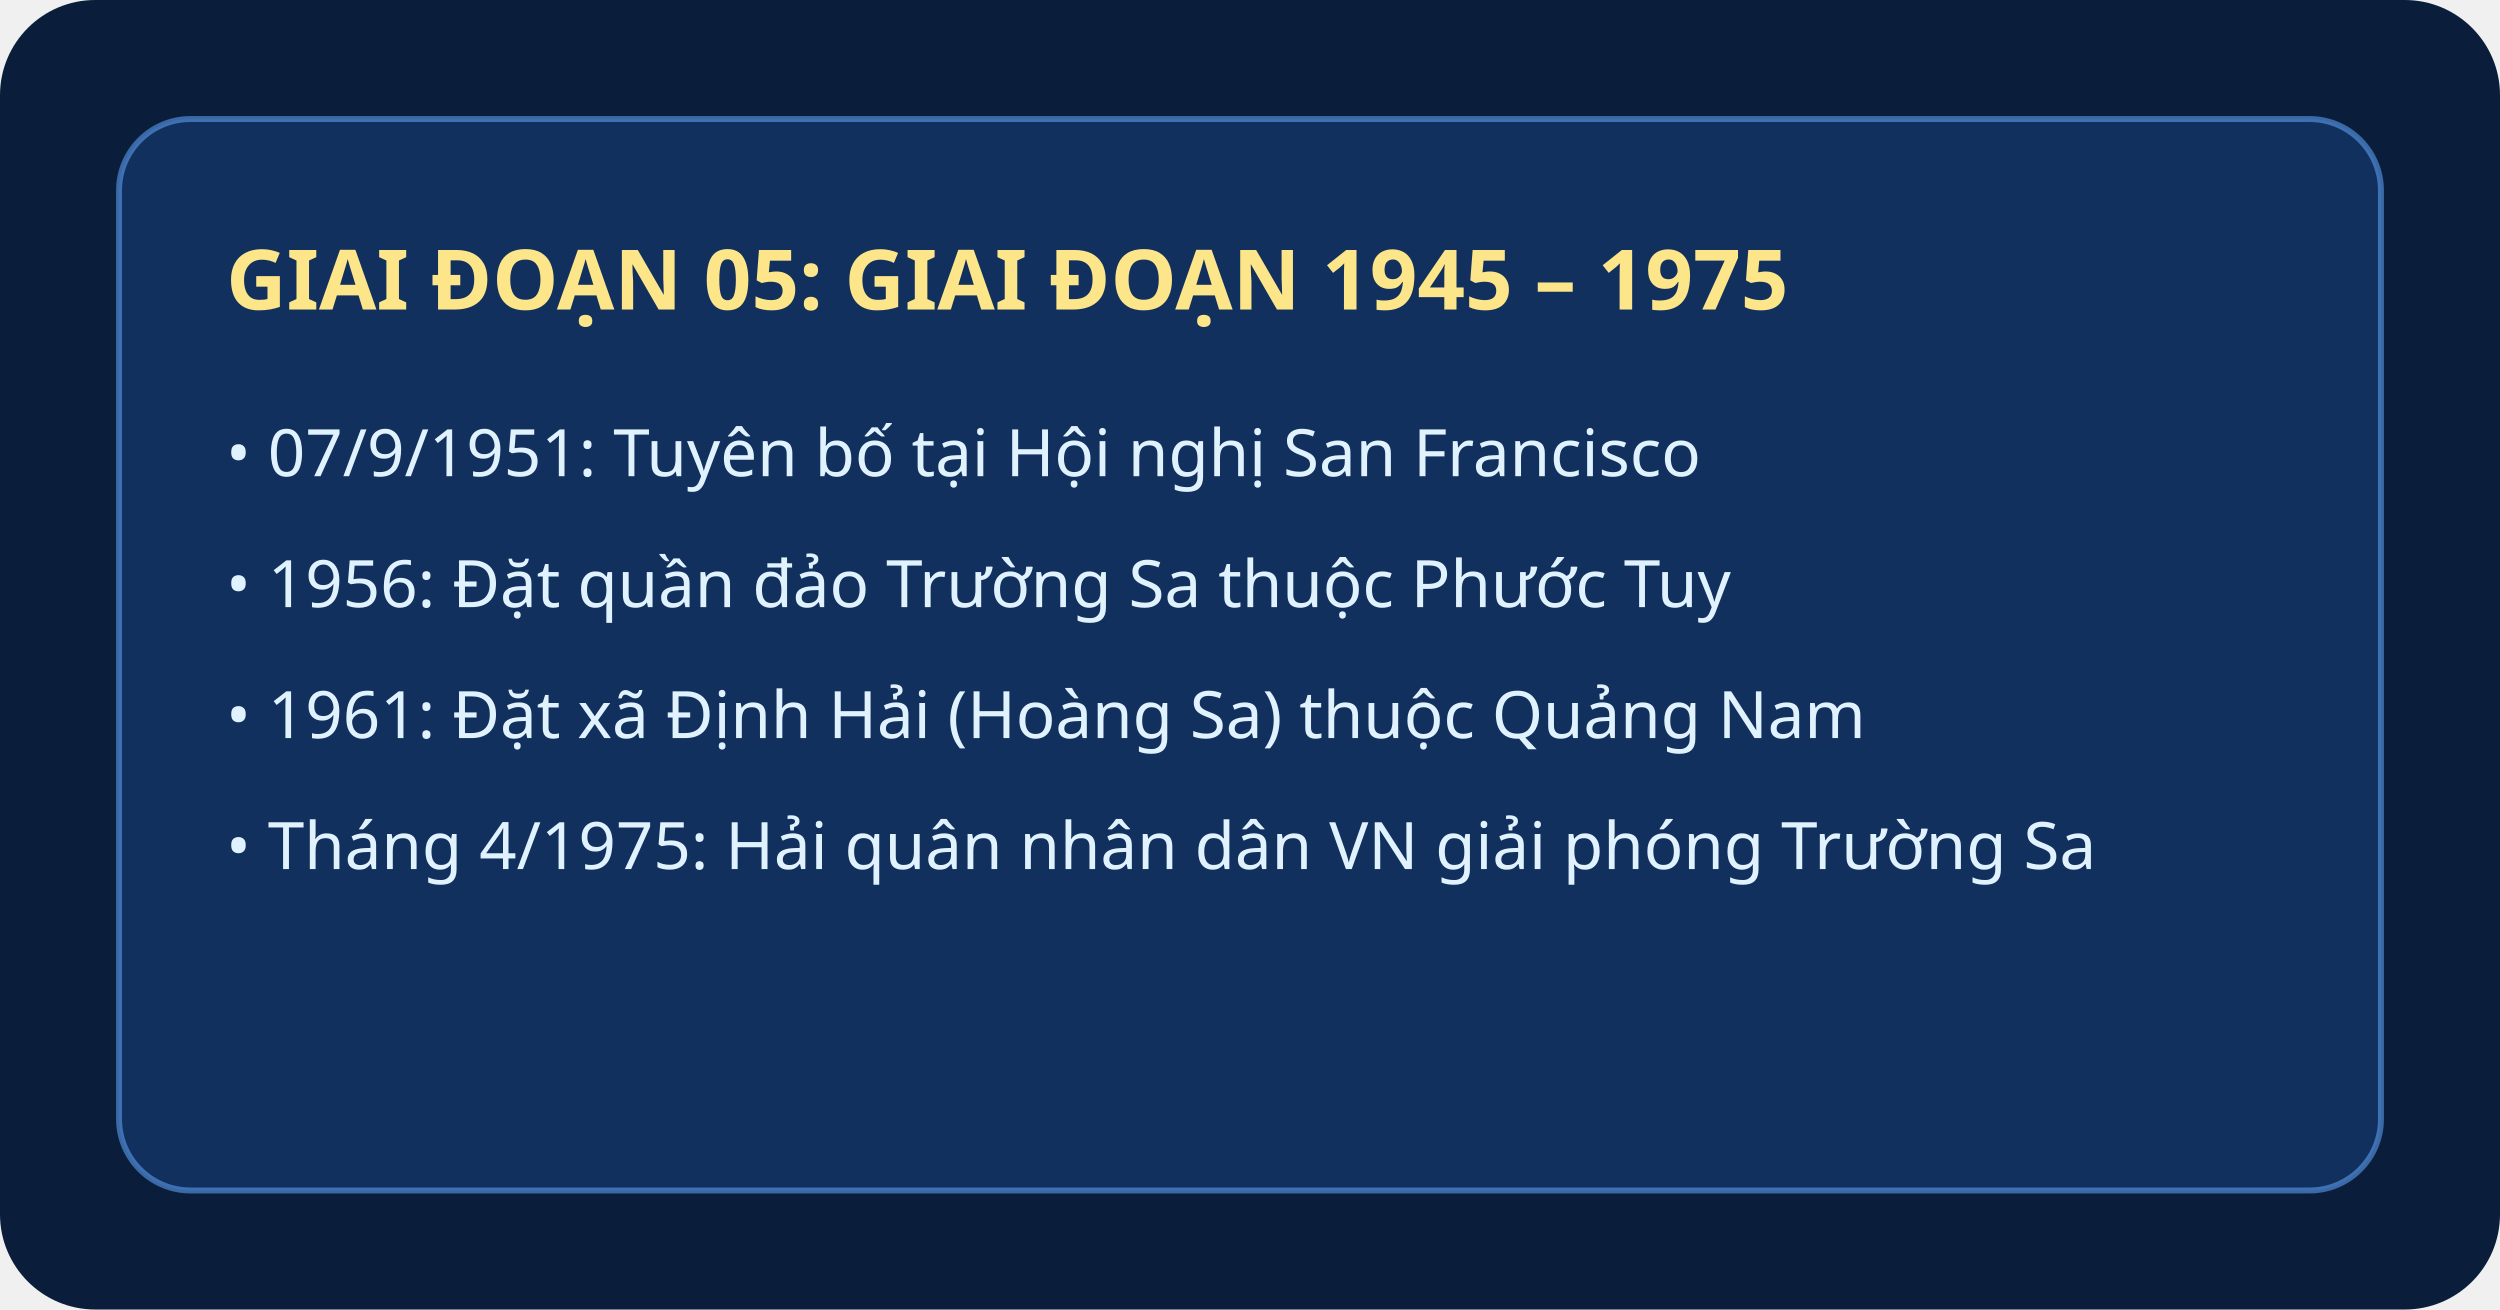
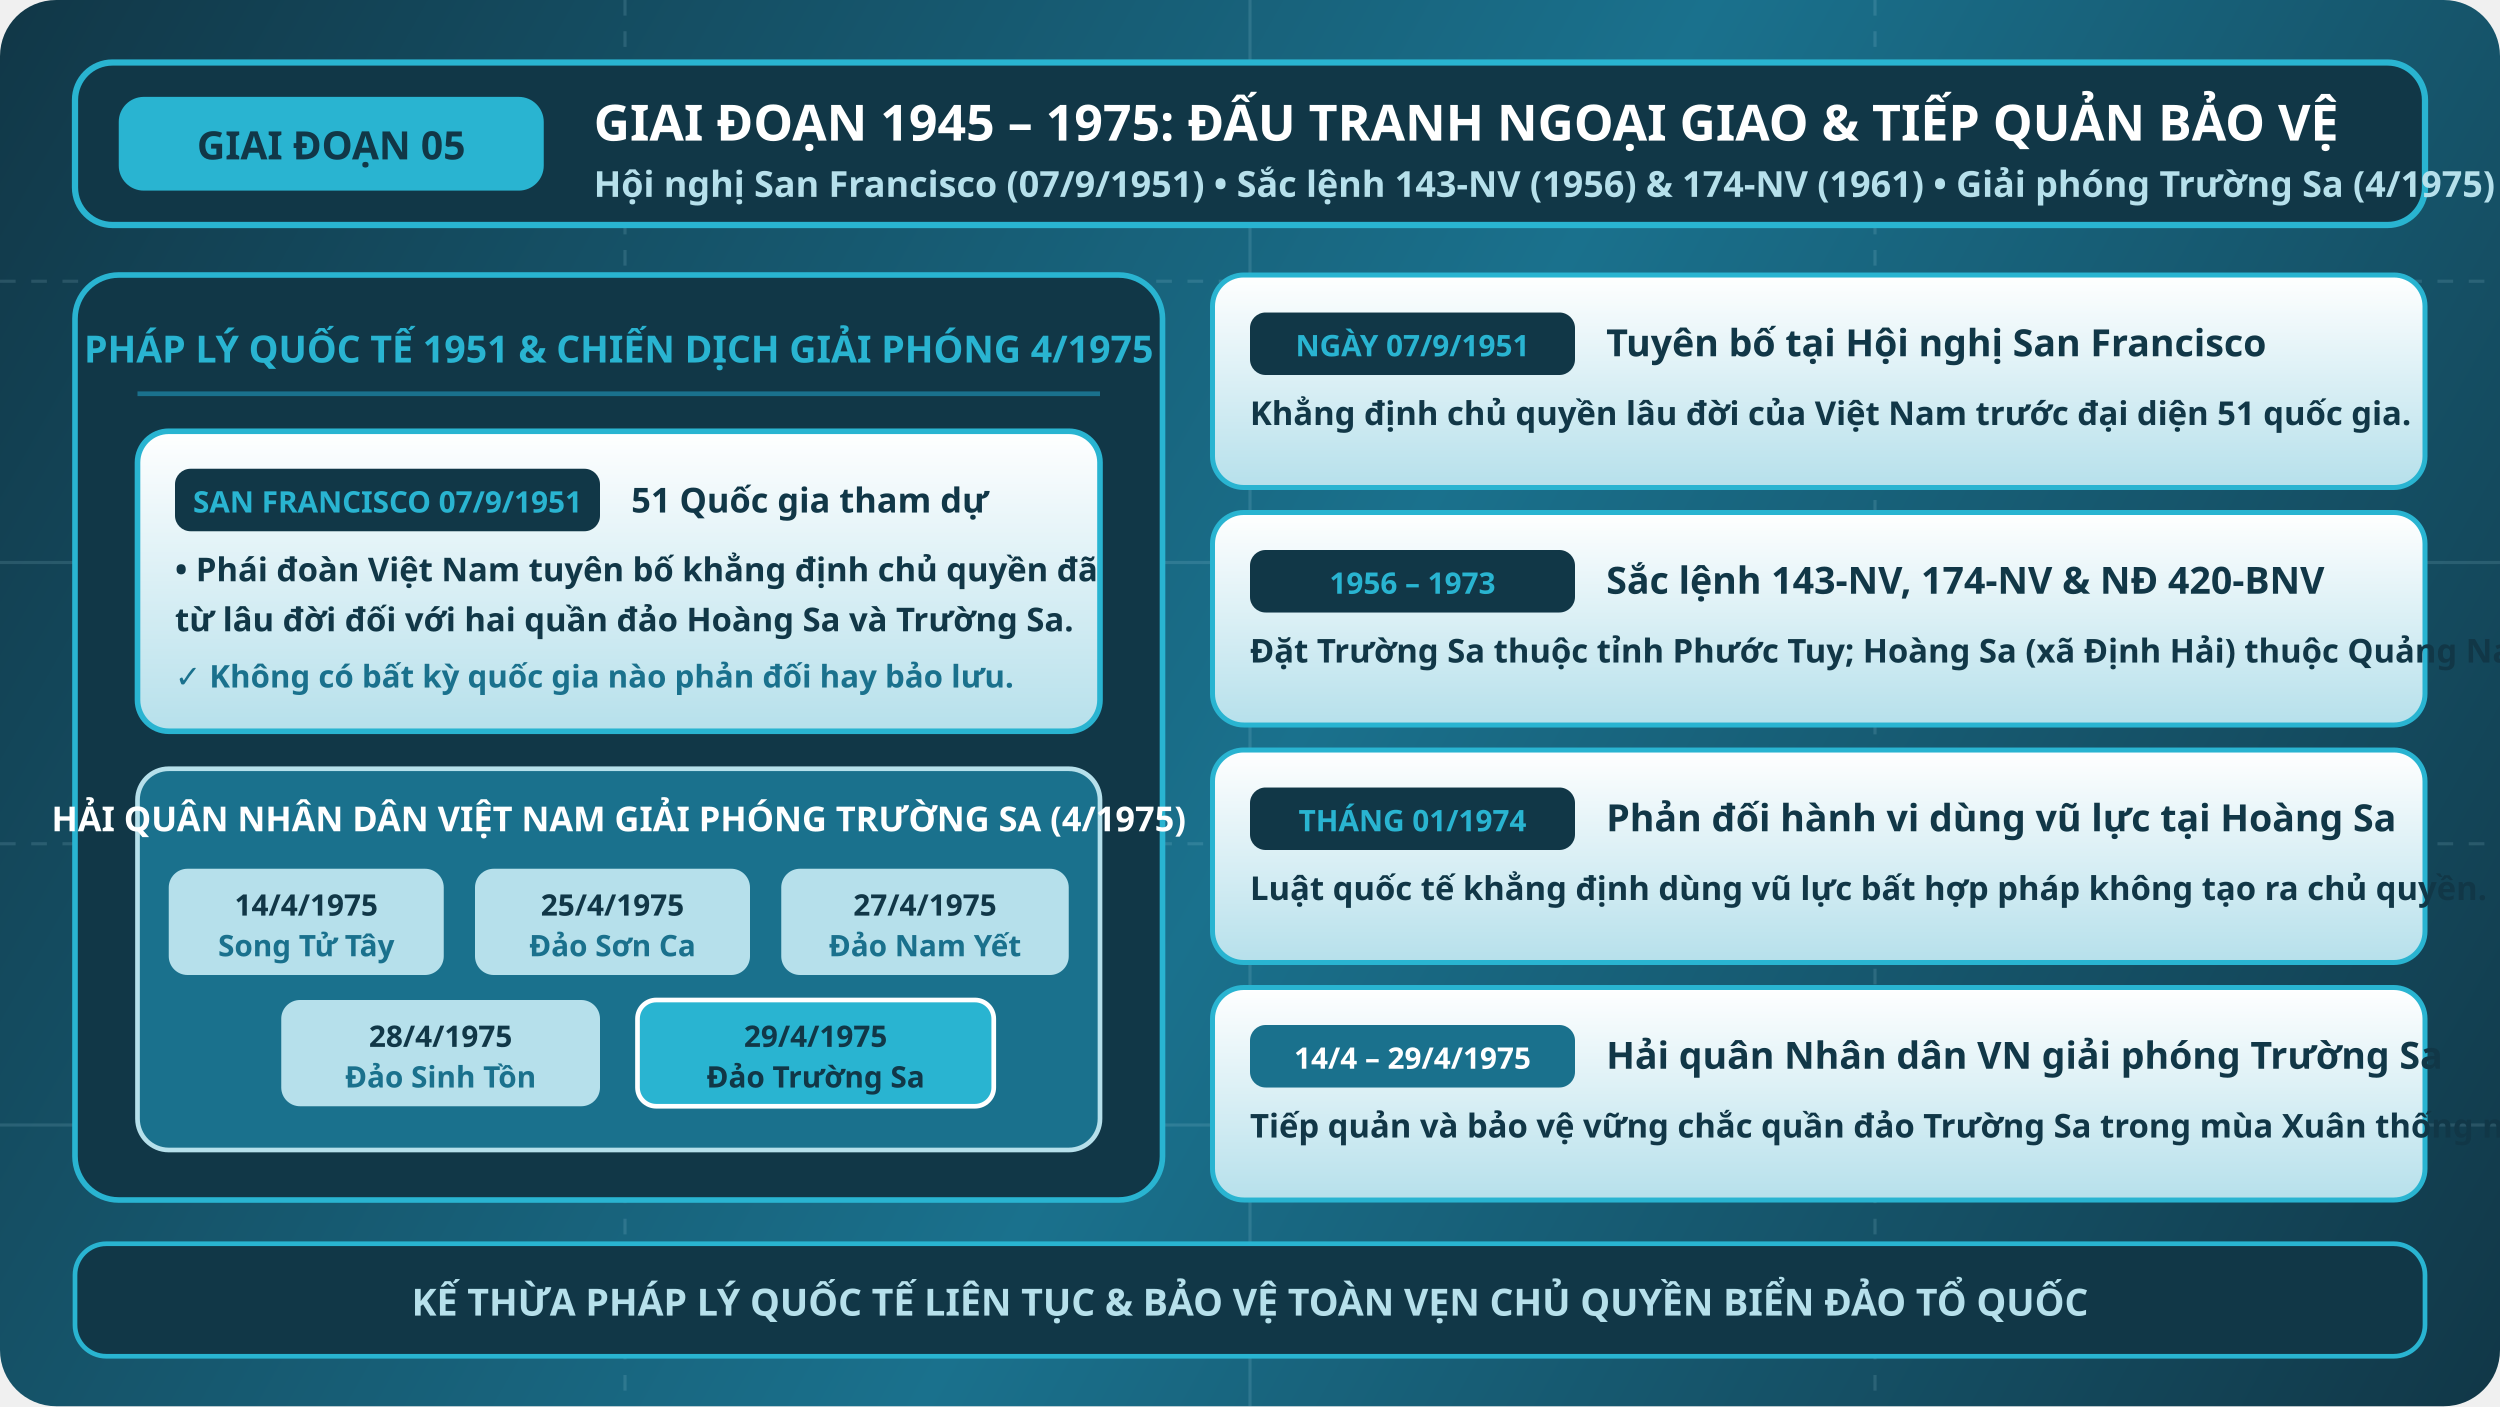
- <svg xmlns="http://www.w3.org/2000/svg" viewBox="0 0 420 220" fill="none">
-   <rect width="420" height="220" rx="16" fill="#0A1E3C" />
-   <rect x="20" y="20" width="380" height="180" rx="12" fill="#12305E" stroke="#60A5FA" stroke-opacity="0.55" />
-   <text x="38" y="52" fill="#FDE68A" font-family="sans-serif" font-size="14" font-weight="800">GIAI ĐOẠN 05: GIAI ĐOẠN 1945 – 1975</text>
-   <text x="38" y="80" fill="#E0F2FE" font-family="sans-serif" font-size="11">• 07/9/1951: Tuyên bố tại Hội nghị San Francisco</text>
-   <text x="38" y="102" fill="#E0F2FE" font-family="sans-serif" font-size="11">• 1956: Đặt quần đảo Trường Sa thuộc Phước Tuy</text>
-   <text x="38" y="124" fill="#E0F2FE" font-family="sans-serif" font-size="11">• 1961: Đặt xã Định Hải (Hoàng Sa) thuộc Quảng Nam</text>
-   <text x="38" y="146" fill="#E0F2FE" font-family="sans-serif" font-size="11">• Tháng 4/1975: Hải quân nhân dân VN giải phóng Trường Sa</text>
+ <svg xmlns="http://www.w3.org/2000/svg" viewBox="0 0 800 450" fill="none">
+   <defs>
+     <linearGradient id="era5Bg" x1="0" y1="0" x2="800" y2="450" gradientUnits="userSpaceOnUse">
+       <stop offset="0%" stop-color="#113747" />
+       <stop offset="52%" stop-color="#1A718D" />
+       <stop offset="100%" stop-color="#113747" />
+     </linearGradient>
+     <linearGradient id="era5Card" x1="0" y1="0" x2="0" y2="1">
+       <stop offset="0%" stop-color="#FFFFFF" />
+       <stop offset="100%" stop-color="#B6E0EB" />
+     </linearGradient>
+   </defs>
+   <rect width="800" height="450" rx="18" fill="url(#era5Bg)" />
+   <g stroke="#B6E0EB" stroke-opacity="0.14" stroke-width="1">
+     <line x1="0" y1="90" x2="800" y2="90" stroke-dasharray="5 5" />
+     <line x1="0" y1="180" x2="800" y2="180" />
+     <line x1="0" y1="270" x2="800" y2="270" stroke-dasharray="5 5" />
+     <line x1="0" y1="360" x2="800" y2="360" />
+     <line x1="200" y1="0" x2="200" y2="450" stroke-dasharray="5 5" />
+     <line x1="400" y1="0" x2="400" y2="450" />
+     <line x1="600" y1="0" x2="600" y2="450" stroke-dasharray="5 5" />
+   </g>
+   <rect x="24" y="20" width="752" height="52" rx="12" fill="#113747" stroke="#29B4D1" stroke-width="2" />
+   <rect x="38" y="31" width="136" height="30" rx="8" fill="#29B4D1" />
+   <text x="106" y="51" text-anchor="middle" fill="#113747" font-family="sans-serif" font-size="12.5" font-weight="900">
+     GIAI ĐOẠN 05
+   </text>
+   <text x="190" y="45" fill="#FFFFFF" font-family="sans-serif" font-size="16" font-weight="900">
+     GIAI ĐOẠN 1945 – 1975: ĐẤU TRANH NGOẠI GIAO &amp; TIẾP QUẢN BẢO VỆ
+   </text>
+   <text x="190" y="63" fill="#B6E0EB" font-family="sans-serif" font-size="11.5" font-weight="700">
+     Hội nghị San Francisco (07/9/1951) • Sắc lệnh 143-NV (1956) &amp; 174-NV (1961) • Giải phóng Trường Sa (4/1975)
+   </text>
+   <g transform="translate(24, 88)">
+     <rect width="348" height="296" rx="14" fill="#113747" stroke="#29B4D1" stroke-width="1.8" />
+     <text x="174" y="28" text-anchor="middle" fill="#29B4D1" font-family="sans-serif" font-size="12" font-weight="900">
+       PHÁP LÝ QUỐC TẾ 1951 &amp; CHIẾN DỊCH GIẢI PHÓNG 4/1975
+     </text>
+     <line x1="20" y1="38" x2="328" y2="38" stroke="#1A718D" stroke-width="1.5" />
+     <rect x="20" y="50" width="308" height="96" rx="10" fill="url(#era5Card)" stroke="#29B4D1" stroke-width="1.8" />
+     <rect x="32" y="62" width="136" height="20" rx="5" fill="#113747" />
+     <text x="100" y="76" text-anchor="middle" fill="#29B4D1" font-family="sans-serif" font-size="9.5" font-weight="900">SAN FRANCISCO 07/9/1951</text>
+     <text x="178" y="76" fill="#113747" font-family="sans-serif" font-size="11" font-weight="900">51 Quốc gia tham dự</text>
+     <text x="32" y="98" fill="#113747" font-family="sans-serif" font-size="10.5" font-weight="800">
+       • Phái đoàn Việt Nam tuyên bố khẳng định chủ quyền đã có
+     </text>
+     <text x="32" y="114" fill="#113747" font-family="sans-serif" font-size="10.5" font-weight="800">
+       từ lâu đời đối với hai quần đảo Hoàng Sa và Trường Sa.
+     </text>
+     <text x="32" y="132" fill="#1A718D" font-family="sans-serif" font-size="10" font-weight="900">
+       ✓ Không có bất kỳ quốc gia nào phản đối hay bảo lưu.
+     </text>
+     <rect x="20" y="158" width="308" height="122" rx="10" fill="#1A718D" stroke="#B6E0EB" stroke-width="1.5" />
+     <text x="174" y="178" text-anchor="middle" fill="#FFFFFF" font-family="sans-serif" font-size="11" font-weight="900">
+       HẢI QUÂN NHÂN DÂN VIỆT NAM GIẢI PHÓNG TRƯỜNG SA (4/1975)
+     </text>
+     <g transform="translate(30, 190)" font-family="sans-serif">
+       <rect x="0" y="0" width="88" height="34" rx="6" fill="#B6E0EB" />
+       <text x="44" y="15" text-anchor="middle" fill="#113747" font-size="9.5" font-weight="900">14/4/1975</text>
+       <text x="44" y="28" text-anchor="middle" fill="#1A718D" font-size="9.5" font-weight="800">Song Tử Tây</text>
+       <rect x="98" y="0" width="88" height="34" rx="6" fill="#B6E0EB" />
+       <text x="142" y="15" text-anchor="middle" fill="#113747" font-size="9.5" font-weight="900">25/4/1975</text>
+       <text x="142" y="28" text-anchor="middle" fill="#1A718D" font-size="9.5" font-weight="800">Đảo Sơn Ca</text>
+       <rect x="196" y="0" width="92" height="34" rx="6" fill="#B6E0EB" />
+       <text x="242" y="15" text-anchor="middle" fill="#113747" font-size="9.5" font-weight="900">27/4/1975</text>
+       <text x="242" y="28" text-anchor="middle" fill="#1A718D" font-size="9.5" font-weight="800">Đảo Nam Yết</text>
+       <rect x="36" y="42" width="102" height="34" rx="6" fill="#B6E0EB" />
+       <text x="87" y="57" text-anchor="middle" fill="#113747" font-size="9.5" font-weight="900">28/4/1975</text>
+       <text x="87" y="70" text-anchor="middle" fill="#1A718D" font-size="9.5" font-weight="800">Đảo Sinh Tồn</text>
+       <rect x="150" y="42" width="114" height="34" rx="6" fill="#29B4D1" stroke="#FFFFFF" stroke-width="1.5" />
+       <text x="207" y="57" text-anchor="middle" fill="#113747" font-size="9.5" font-weight="900">29/4/1975</text>
+       <text x="207" y="70" text-anchor="middle" fill="#113747" font-size="9.5" font-weight="900">Đảo Trường Sa</text>
+     </g>
+   </g>
+   <g transform="translate(388, 88)">
+     <rect width="388" height="68" rx="10" fill="url(#era5Card)" stroke="#29B4D1" stroke-width="1.6" />
+     <rect x="12" y="12" width="104" height="20" rx="5" fill="#113747" />
+     <text x="64" y="26" text-anchor="middle" fill="#29B4D1" font-family="sans-serif" font-size="9.5" font-weight="900">NGÀY 07/9/1951</text>
+     <text x="126" y="26" fill="#113747" font-family="sans-serif" font-size="12" font-weight="900">Tuyên bố tại Hội nghị San Francisco</text>
+     <text x="12" y="48" fill="#113747" font-family="sans-serif" font-size="10.5" font-weight="700">
+       Khẳng định chủ quyền lâu đời của Việt Nam trước đại diện 51 quốc gia.
+     </text>
+     <g transform="translate(0, 76)">
+       <rect width="388" height="68" rx="10" fill="url(#era5Card)" stroke="#29B4D1" stroke-width="1.6" />
+       <rect x="12" y="12" width="104" height="20" rx="5" fill="#113747" />
+       <text x="64" y="26" text-anchor="middle" fill="#29B4D1" font-family="sans-serif" font-size="9.5" font-weight="900">1956 – 1973</text>
+       <text x="126" y="26" fill="#113747" font-family="sans-serif" font-size="12" font-weight="900">Sắc lệnh 143-NV, 174-NV &amp; NĐ 420-BNV</text>
+       <text x="12" y="48" fill="#113747" font-family="sans-serif" font-size="10.5" font-weight="700">
+         Đặt Trường Sa thuộc tỉnh Phước Tuy; Hoàng Sa (xã Định Hải) thuộc Quảng Nam.
+       </text>
+     </g>
+     <g transform="translate(0, 152)">
+       <rect width="388" height="68" rx="10" fill="url(#era5Card)" stroke="#29B4D1" stroke-width="1.6" />
+       <rect x="12" y="12" width="104" height="20" rx="5" fill="#113747" />
+       <text x="64" y="26" text-anchor="middle" fill="#29B4D1" font-family="sans-serif" font-size="9.5" font-weight="900">THÁNG 01/1974</text>
+       <text x="126" y="26" fill="#113747" font-family="sans-serif" font-size="12" font-weight="900">Phản đối hành vi dùng vũ lực tại Hoàng Sa</text>
+       <text x="12" y="48" fill="#113747" font-family="sans-serif" font-size="10.5" font-weight="700">
+         Luật quốc tế khẳng định dùng vũ lực bất hợp pháp không tạo ra chủ quyền.
+       </text>
+     </g>
+     <g transform="translate(0, 228)">
+       <rect width="388" height="68" rx="10" fill="url(#era5Card)" stroke="#29B4D1" stroke-width="1.6" />
+       <rect x="12" y="12" width="104" height="20" rx="5" fill="#1A718D" />
+       <text x="64" y="26" text-anchor="middle" fill="#FFFFFF" font-family="sans-serif" font-size="9.5" font-weight="900">14/4 – 29/4/1975</text>
+       <text x="126" y="26" fill="#113747" font-family="sans-serif" font-size="12" font-weight="900">Hải quân Nhân dân VN giải phóng Trường Sa</text>
+       <text x="12" y="48" fill="#113747" font-family="sans-serif" font-size="10.5" font-weight="700">
+         Tiếp quản và bảo vệ vững chắc quần đảo Trường Sa trong mùa Xuân thống nhất.
+       </text>
+     </g>
+   </g>
+   <rect x="24" y="398" width="752" height="36" rx="10" fill="#113747" stroke="#29B4D1" stroke-width="1.5" />
+   <text x="400" y="421" text-anchor="middle" fill="#B6E0EB" font-family="sans-serif" font-size="12" font-weight="800">
+     KẾ THỪA PHÁP LÝ QUỐC TẾ LIÊN TỤC &amp; BẢO VỆ TOÀN VẸN CHỦ QUYỀN BIỂN ĐẢO TỔ QUỐC
+   </text>
</svg>
